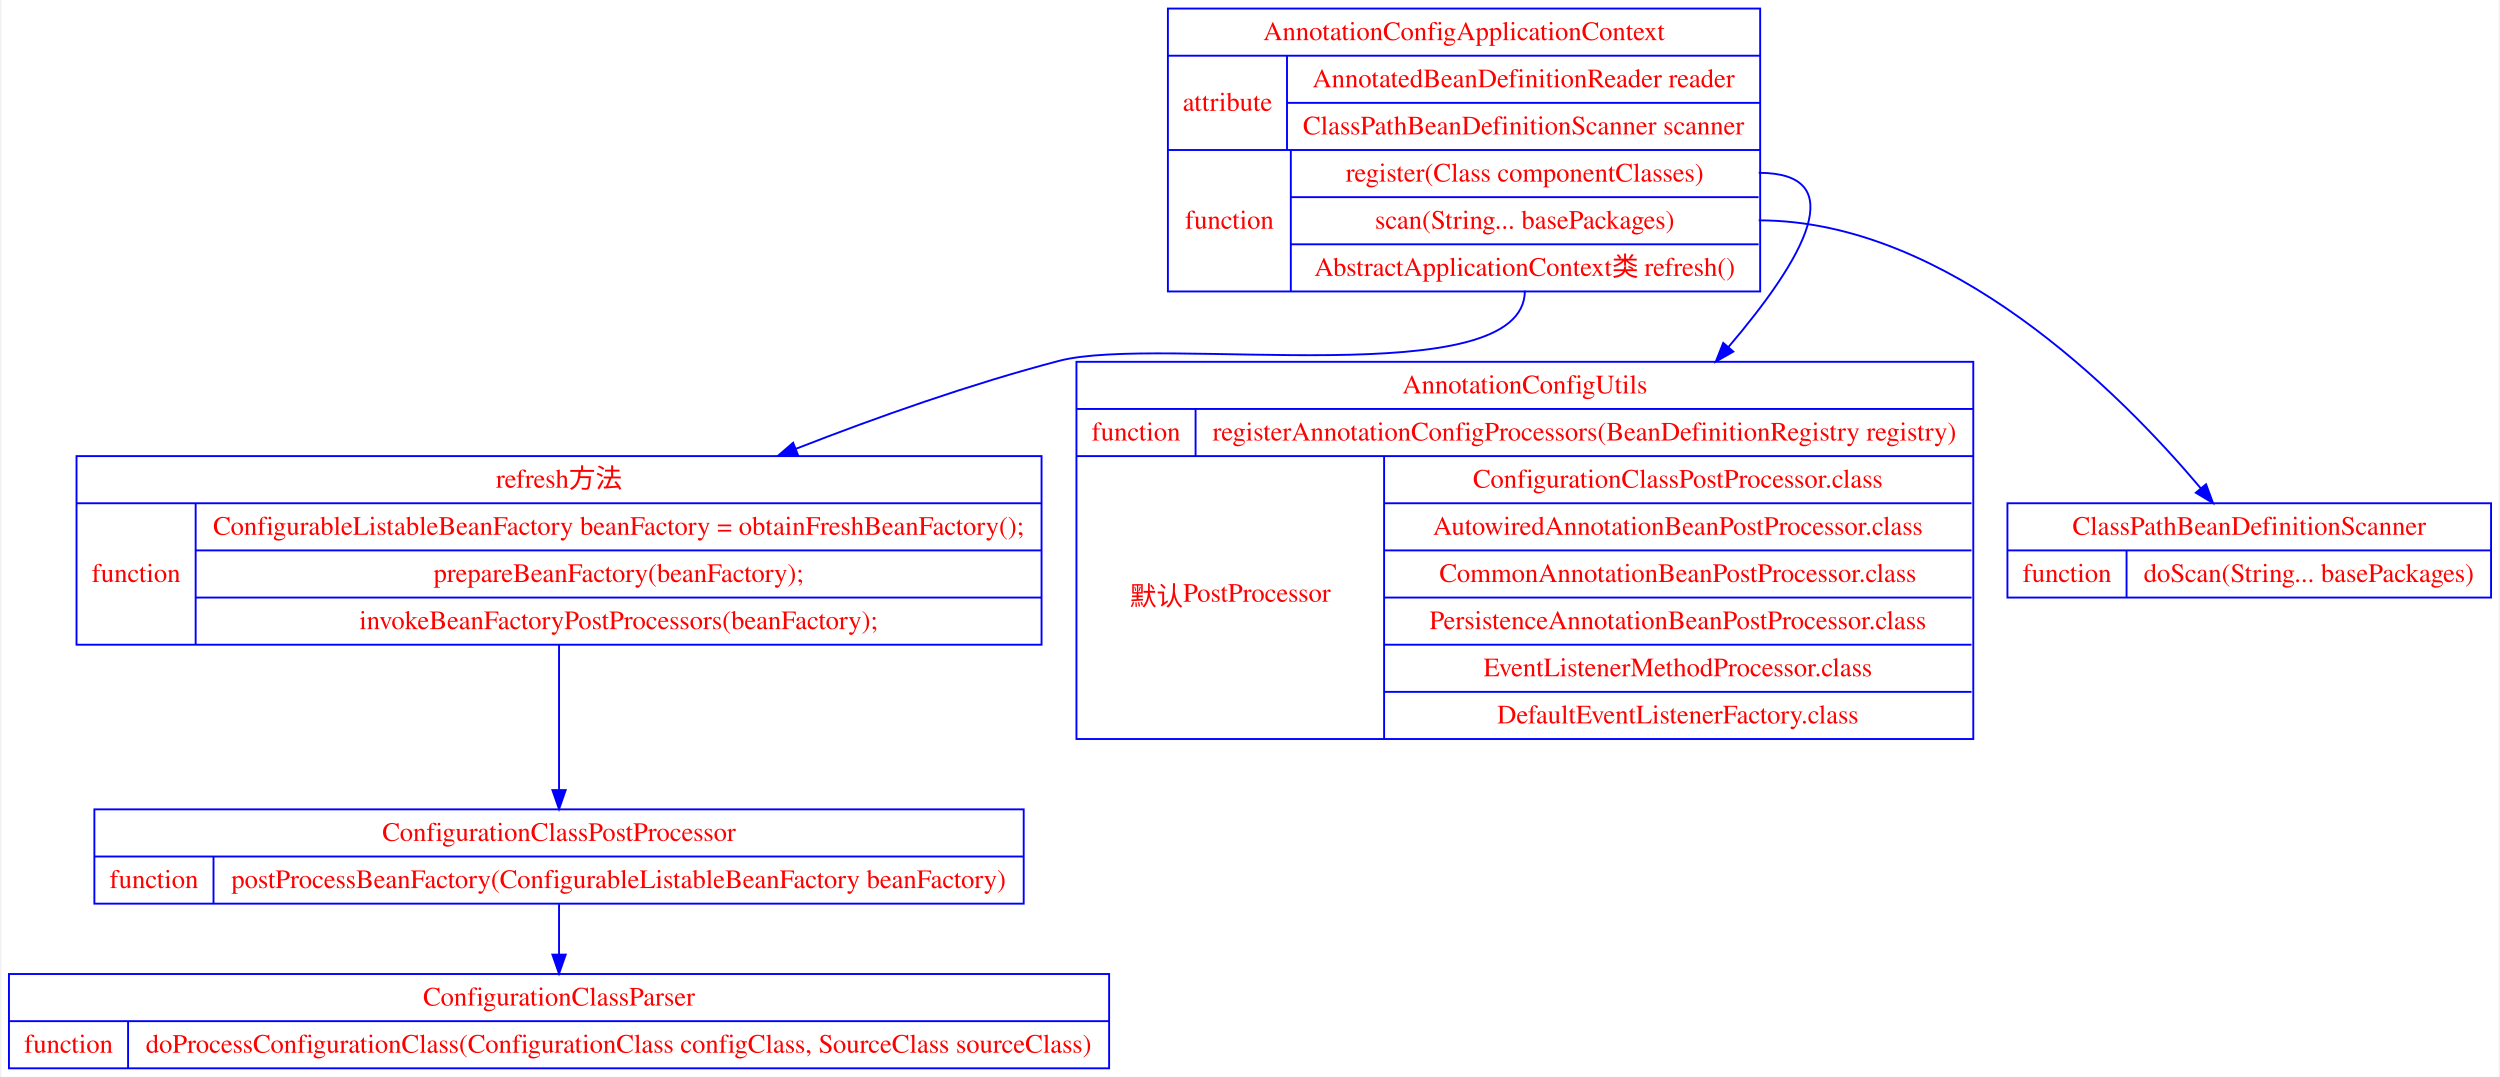
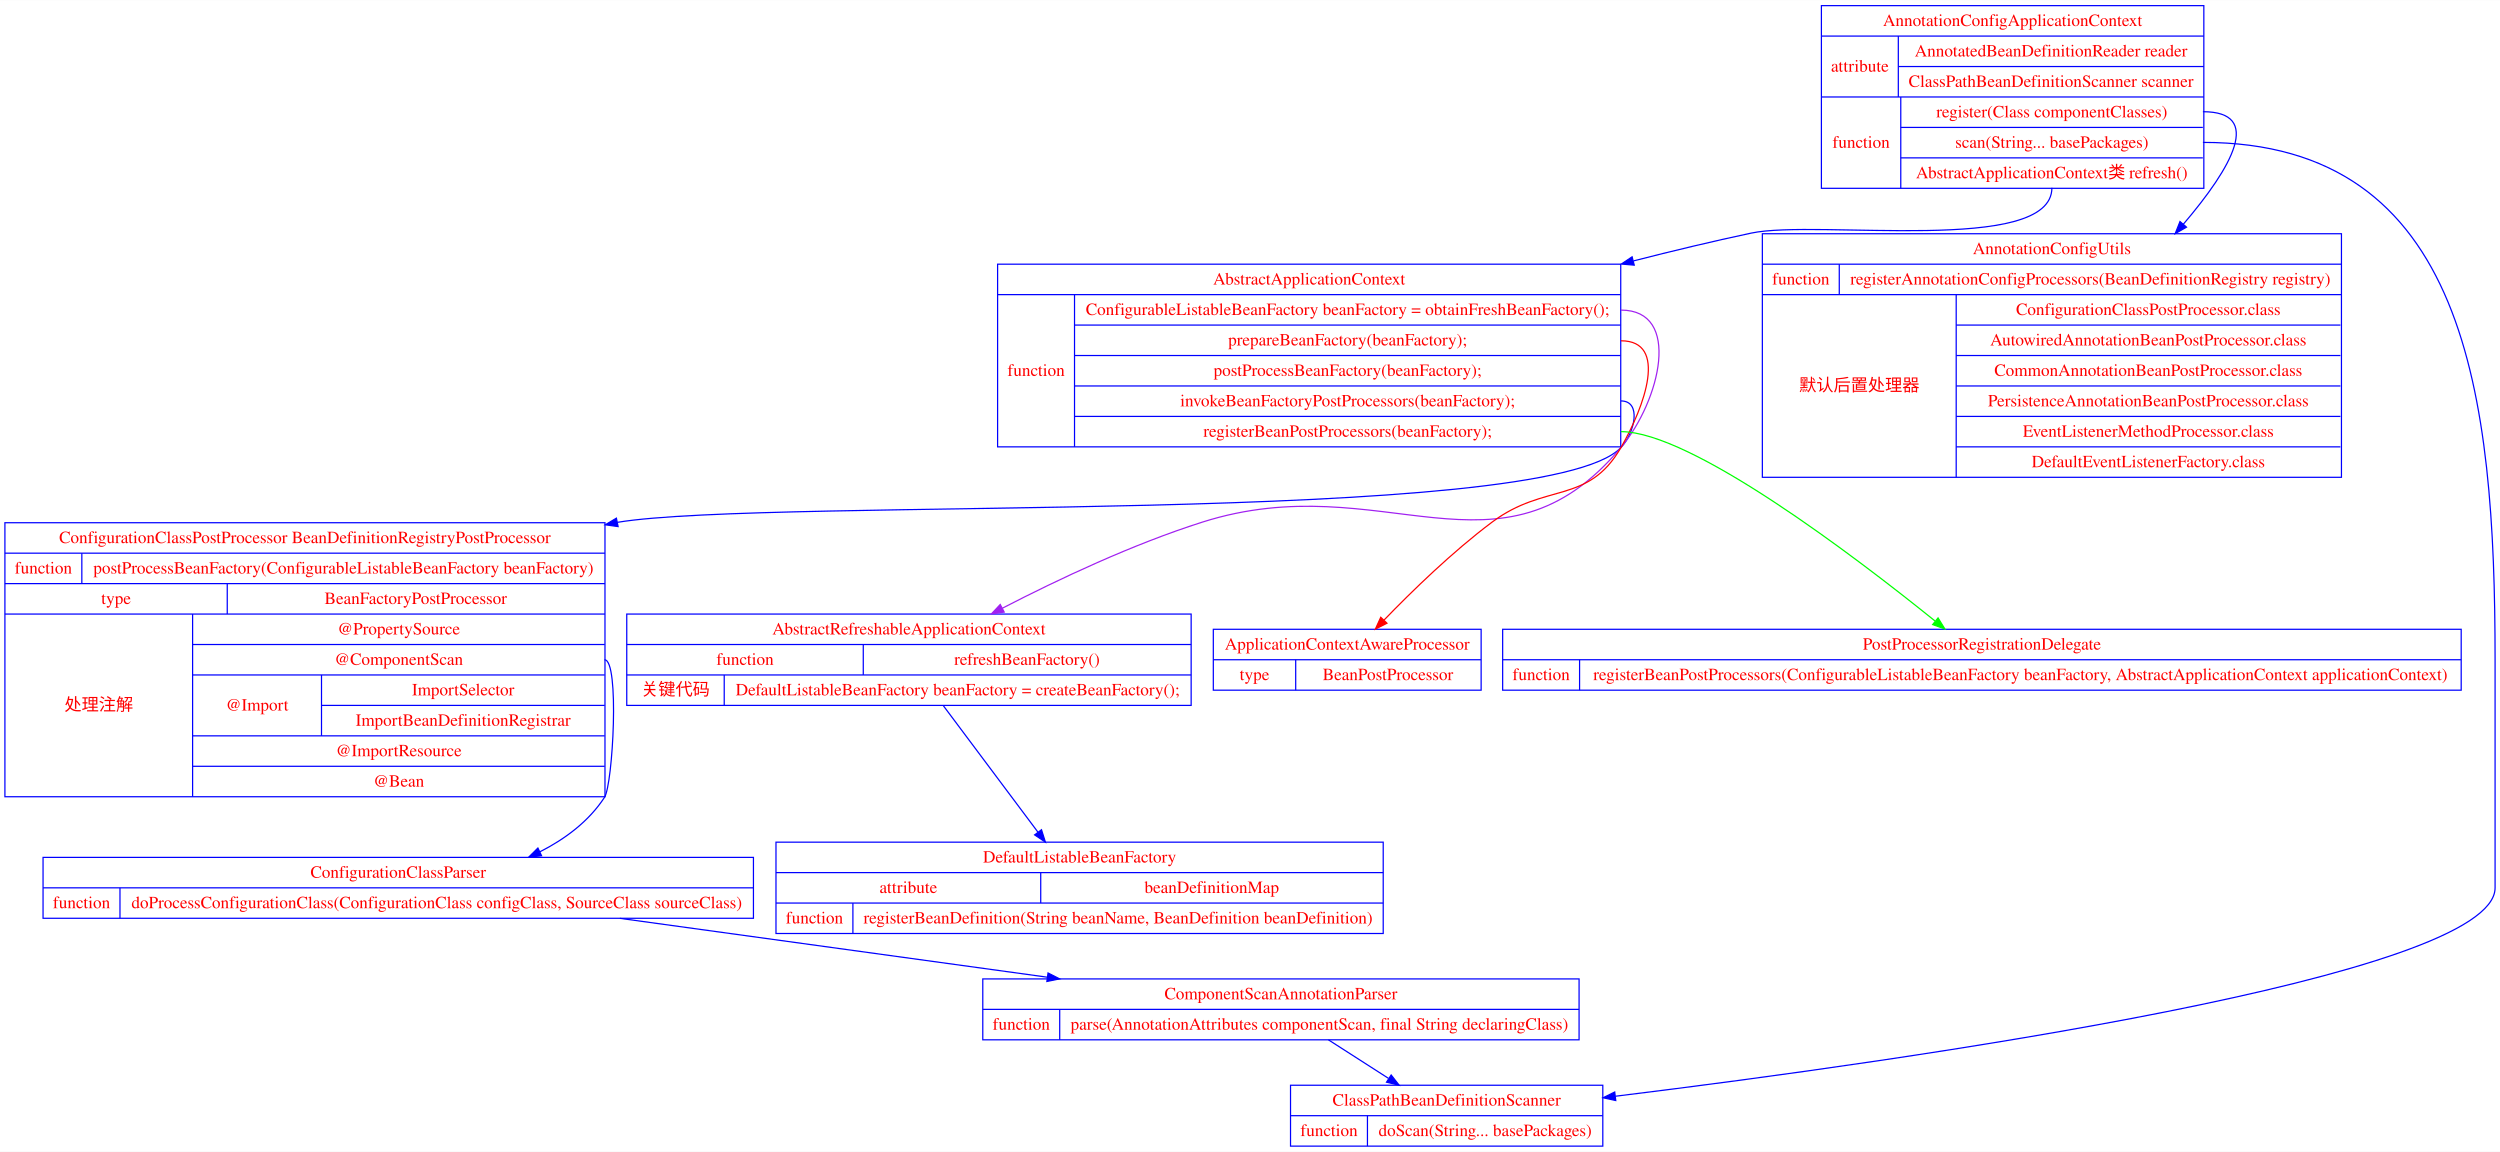
- <svg xmlns="http://www.w3.org/2000/svg" width="1314pt" height="566pt" viewBox="0.00 0.00 1313.51 566.40">
-   <g id="graph0" class="graph" transform="scale(1 1) rotate(0) translate(4 562.4)">
-     <polygon fill="#ffffff" stroke="transparent" points="-4,4 -4,-562.4 1309.514,-562.4 1309.514,4 -4,4" />
+ <svg xmlns="http://www.w3.org/2000/svg" width="2036pt" height="938pt" viewBox="0.00 0.00 2036.40 938.00">
+   <g id="graph0" class="graph" transform="scale(1 1) rotate(0) translate(4 934)">
+     <polygon fill="#ffffff" stroke="transparent" points="-4,4 -4,-934 2032.395,-934 2032.395,4 -4,4" />
    <g id="node1" class="node">
-       <polygon fill="none" stroke="#0000ff" points="609.569,-409.1 609.569,-557.9 921.086,-557.9 921.086,-409.1 609.569,-409.1" />
-       <text text-anchor="middle" x="765.328" y="-541.3" font-family="Times,serif" font-size="14.00" fill="#ff0000">AnnotationConfigApplicationContext</text>
-       <polyline fill="none" stroke="#0000ff" points="609.569,-533.1 921.086,-533.1 " />
-       <text text-anchor="middle" x="640.895" y="-504.1" font-family="Times,serif" font-size="14.00" fill="#ff0000">attribute</text>
-       <polyline fill="none" stroke="#0000ff" points="672.221,-483.5 672.221,-533.1 " />
-       <text text-anchor="middle" x="796.654" y="-516.5" font-family="Times,serif" font-size="14.00" fill="#ff0000">AnnotatedBeanDefinitionReader reader</text>
-       <polyline fill="none" stroke="#0000ff" points="672.221,-508.3 921.086,-508.3 " />
-       <text text-anchor="middle" x="796.654" y="-491.7" font-family="Times,serif" font-size="14.00" fill="#ff0000">ClassPathBeanDefinitionScanner scanner</text>
-       <polyline fill="none" stroke="#0000ff" points="609.569,-483.5 921.086,-483.5 " />
-       <text text-anchor="middle" x="641.897" y="-442.1" font-family="Times,serif" font-size="14.00" fill="#ff0000">function</text>
-       <polyline fill="none" stroke="#0000ff" points="674.226,-409.1 674.226,-483.5 " />
-       <text text-anchor="middle" x="797.24" y="-466.9" font-family="Times,serif" font-size="14.00" fill="#ff0000">register(Class componentClasses)</text>
-       <polyline fill="none" stroke="#0000ff" points="674.226,-458.7 920.255,-458.7 " />
-       <text text-anchor="middle" x="797.24" y="-442.1" font-family="Times,serif" font-size="14.00" fill="#ff0000">scan(String... basePackages)</text>
-       <polyline fill="none" stroke="#0000ff" points="674.226,-433.9 920.255,-433.9 " />
-       <text text-anchor="middle" x="797.24" y="-417.3" font-family="Times,serif" font-size="14.00" fill="#ff0000">AbstractApplicationContext类 refresh()</text>
+       <polygon fill="none" stroke="#0000ff" points="1479.637,-780.7 1479.637,-929.5 1791.154,-929.5 1791.154,-780.7 1479.637,-780.7" />
+       <text text-anchor="middle" x="1635.395" y="-912.9" font-family="Times,serif" font-size="14.00" fill="#ff0000">AnnotationConfigApplicationContext</text>
+       <polyline fill="none" stroke="#0000ff" points="1479.637,-904.7 1791.154,-904.7 " />
+       <text text-anchor="middle" x="1510.963" y="-875.7" font-family="Times,serif" font-size="14.00" fill="#ff0000">attribute</text>
+       <polyline fill="none" stroke="#0000ff" points="1542.289,-855.1 1542.289,-904.7 " />
+       <text text-anchor="middle" x="1666.721" y="-888.1" font-family="Times,serif" font-size="14.00" fill="#ff0000">AnnotatedBeanDefinitionReader reader</text>
+       <polyline fill="none" stroke="#0000ff" points="1542.289,-879.9 1791.154,-879.9 " />
+       <text text-anchor="middle" x="1666.721" y="-863.3" font-family="Times,serif" font-size="14.00" fill="#ff0000">ClassPathBeanDefinitionScanner scanner</text>
+       <polyline fill="none" stroke="#0000ff" points="1479.637,-855.1 1791.154,-855.1 " />
+       <text text-anchor="middle" x="1511.965" y="-813.7" font-family="Times,serif" font-size="14.00" fill="#ff0000">function</text>
+       <polyline fill="none" stroke="#0000ff" points="1544.293,-780.7 1544.293,-855.1 " />
+       <text text-anchor="middle" x="1667.308" y="-838.5" font-family="Times,serif" font-size="14.00" fill="#ff0000">register(Class componentClasses)</text>
+       <polyline fill="none" stroke="#0000ff" points="1544.293,-830.3 1790.323,-830.3 " />
+       <text text-anchor="middle" x="1667.308" y="-813.7" font-family="Times,serif" font-size="14.00" fill="#ff0000">scan(String... basePackages)</text>
+       <polyline fill="none" stroke="#0000ff" points="1544.293,-805.5 1790.323,-805.5 " />
+       <text text-anchor="middle" x="1667.308" y="-788.9" font-family="Times,serif" font-size="14.00" fill="#ff0000">AbstractApplicationContext类 refresh()</text>
    </g>
    <g id="node2" class="node">
-       <polygon fill="none" stroke="#0000ff" points="35.539,-223.3 35.539,-322.5 543.116,-322.5 543.116,-223.3 35.539,-223.3" />
-       <text text-anchor="middle" x="289.328" y="-305.9" font-family="Times,serif" font-size="14.00" fill="#ff0000">refresh方法</text>
-       <polyline fill="none" stroke="#0000ff" points="35.539,-297.7 543.116,-297.7 " />
-       <text text-anchor="middle" x="66.867" y="-256.3" font-family="Times,serif" font-size="14.00" fill="#ff0000">function</text>
-       <polyline fill="none" stroke="#0000ff" points="98.195,-223.3 98.195,-297.7 " />
-       <text text-anchor="middle" x="320.656" y="-281.1" font-family="Times,serif" font-size="14.00" fill="#ff0000">ConfigurableListableBeanFactory beanFactory = obtainFreshBeanFactory();</text>
-       <polyline fill="none" stroke="#0000ff" points="98.195,-272.9 543.116,-272.9 " />
-       <text text-anchor="middle" x="320.656" y="-256.3" font-family="Times,serif" font-size="14.00" fill="#ff0000">prepareBeanFactory(beanFactory);</text>
-       <polyline fill="none" stroke="#0000ff" points="98.195,-248.1 543.116,-248.1 " />
-       <text text-anchor="middle" x="320.656" y="-231.5" font-family="Times,serif" font-size="14.00" fill="#ff0000">invokeBeanFactoryPostProcessors(beanFactory);</text>
+       <polygon fill="none" stroke="#0000ff" points="808.607,-570.1 808.607,-718.9 1316.184,-718.9 1316.184,-570.1 808.607,-570.1" />
+       <text text-anchor="middle" x="1062.395" y="-702.3" font-family="Times,serif" font-size="14.00" fill="#ff0000">AbstractApplicationContext</text>
+       <polyline fill="none" stroke="#0000ff" points="808.607,-694.1 1316.184,-694.1 " />
+       <text text-anchor="middle" x="839.935" y="-627.9" font-family="Times,serif" font-size="14.00" fill="#ff0000">function</text>
+       <polyline fill="none" stroke="#0000ff" points="871.263,-570.1 871.263,-694.1 " />
+       <text text-anchor="middle" x="1093.724" y="-677.5" font-family="Times,serif" font-size="14.00" fill="#ff0000">ConfigurableListableBeanFactory beanFactory = obtainFreshBeanFactory();</text>
+       <polyline fill="none" stroke="#0000ff" points="871.263,-669.3 1316.184,-669.3 " />
+       <text text-anchor="middle" x="1093.724" y="-652.7" font-family="Times,serif" font-size="14.00" fill="#ff0000">prepareBeanFactory(beanFactory);</text>
+       <polyline fill="none" stroke="#0000ff" points="871.263,-644.5 1316.184,-644.5 " />
+       <text text-anchor="middle" x="1093.724" y="-627.9" font-family="Times,serif" font-size="14.00" fill="#ff0000">postProcessBeanFactory(beanFactory);</text>
+       <polyline fill="none" stroke="#0000ff" points="871.263,-619.7 1316.184,-619.7 " />
+       <text text-anchor="middle" x="1093.724" y="-603.1" font-family="Times,serif" font-size="14.00" fill="#ff0000">invokeBeanFactoryPostProcessors(beanFactory);</text>
+       <polyline fill="none" stroke="#0000ff" points="871.263,-594.9 1316.184,-594.9 " />
+       <text text-anchor="middle" x="1093.724" y="-578.3" font-family="Times,serif" font-size="14.00" fill="#ff0000">registerBeanPostProcessors(beanFactory);</text>
    </g>
    <g id="edge3" class="edge">
-       <path fill="none" stroke="#0000ff" d="M797.328,-409.5C797.328,-354.442 605.593,-386.537 552.328,-372.6 506.226,-360.537 457.054,-343.183 413.852,-326.325" />
-       <polygon fill="#0000ff" stroke="#0000ff" points="415.029,-323.027 404.442,-322.624 412.467,-329.541 415.029,-323.027" />
+       <path fill="none" stroke="#0000ff" d="M1667.395,-781.1C1667.395,-726.042 1476.246,-755.668 1422.395,-744.2 1391.21,-737.559 1358.726,-729.791 1326.591,-721.575" />
+       <polygon fill="#0000ff" stroke="#0000ff" points="1327.188,-718.115 1316.631,-719.011 1325.443,-724.894 1327.188,-718.115" />
    </g>
    <g id="node5" class="node">
-       <polygon fill="none" stroke="#0000ff" points="561.472,-173.7 561.472,-372.1 1033.183,-372.1 1033.183,-173.7 561.472,-173.7" />
-       <text text-anchor="middle" x="797.328" y="-355.5" font-family="Times,serif" font-size="14.00" fill="#ff0000">AnnotationConfigUtils</text>
-       <polyline fill="none" stroke="#0000ff" points="561.472,-347.3 1033.183,-347.3 " />
-       <text text-anchor="middle" x="592.801" y="-330.7" font-family="Times,serif" font-size="14.00" fill="#ff0000">function</text>
-       <polyline fill="none" stroke="#0000ff" points="624.129,-322.5 624.129,-347.3 " />
-       <text text-anchor="middle" x="828.656" y="-330.7" font-family="Times,serif" font-size="14.00" fill="#ff0000">registerAnnotationConfigProcessors(BeanDefinitionRegistry registry)</text>
-       <polyline fill="none" stroke="#0000ff" points="561.472,-322.5 1033.183,-322.5 " />
-       <text text-anchor="middle" x="642.381" y="-243.9" font-family="Times,serif" font-size="14.00" fill="#ff0000">默认PostProcessor</text>
-       <polyline fill="none" stroke="#0000ff" points="723.291,-173.7 723.291,-322.5 " />
-       <text text-anchor="middle" x="877.781" y="-305.9" font-family="Times,serif" font-size="14.00" fill="#ff0000">ConfigurationClassPostProcessor.class</text>
-       <polyline fill="none" stroke="#0000ff" points="723.291,-297.7 1032.271,-297.7 " />
-       <text text-anchor="middle" x="877.781" y="-281.1" font-family="Times,serif" font-size="14.00" fill="#ff0000">AutowiredAnnotationBeanPostProcessor.class</text>
-       <polyline fill="none" stroke="#0000ff" points="723.291,-272.9 1032.271,-272.9 " />
-       <text text-anchor="middle" x="877.781" y="-256.3" font-family="Times,serif" font-size="14.00" fill="#ff0000">CommonAnnotationBeanPostProcessor.class</text>
-       <polyline fill="none" stroke="#0000ff" points="723.291,-248.1 1032.271,-248.1 " />
-       <text text-anchor="middle" x="877.781" y="-231.5" font-family="Times,serif" font-size="14.00" fill="#ff0000">PersistenceAnnotationBeanPostProcessor.class</text>
-       <polyline fill="none" stroke="#0000ff" points="723.291,-223.3 1032.271,-223.3 " />
-       <text text-anchor="middle" x="877.781" y="-206.7" font-family="Times,serif" font-size="14.00" fill="#ff0000">EventListenerMethodProcessor.class</text>
-       <polyline fill="none" stroke="#0000ff" points="723.291,-198.5 1032.271,-198.5 " />
-       <text text-anchor="middle" x="877.781" y="-181.9" font-family="Times,serif" font-size="14.00" fill="#ff0000">DefaultEventListenerFactory.class</text>
+       <polygon fill="none" stroke="#0000ff" points="1431.54,-545.3 1431.54,-743.7 1903.251,-743.7 1903.251,-545.3 1431.54,-545.3" />
+       <text text-anchor="middle" x="1667.395" y="-727.1" font-family="Times,serif" font-size="14.00" fill="#ff0000">AnnotationConfigUtils</text>
+       <polyline fill="none" stroke="#0000ff" points="1431.54,-718.9 1903.251,-718.9 " />
+       <text text-anchor="middle" x="1462.868" y="-702.3" font-family="Times,serif" font-size="14.00" fill="#ff0000">function</text>
+       <polyline fill="none" stroke="#0000ff" points="1494.196,-694.1 1494.196,-718.9 " />
+       <text text-anchor="middle" x="1698.724" y="-702.3" font-family="Times,serif" font-size="14.00" fill="#ff0000">registerAnnotationConfigProcessors(BeanDefinitionRegistry registry)</text>
+       <polyline fill="none" stroke="#0000ff" points="1431.54,-694.1 1903.251,-694.1 " />
+       <text text-anchor="middle" x="1510.489" y="-615.5" font-family="Times,serif" font-size="14.00" fill="#ff0000">默认后置处理器</text>
+       <polyline fill="none" stroke="#0000ff" points="1589.438,-545.3 1589.438,-694.1 " />
+       <text text-anchor="middle" x="1745.928" y="-677.5" font-family="Times,serif" font-size="14.00" fill="#ff0000">ConfigurationClassPostProcessor.class</text>
+       <polyline fill="none" stroke="#0000ff" points="1589.438,-669.3 1902.417,-669.3 " />
+       <text text-anchor="middle" x="1745.928" y="-652.7" font-family="Times,serif" font-size="14.00" fill="#ff0000">AutowiredAnnotationBeanPostProcessor.class</text>
+       <polyline fill="none" stroke="#0000ff" points="1589.438,-644.5 1902.417,-644.5 " />
+       <text text-anchor="middle" x="1745.928" y="-627.9" font-family="Times,serif" font-size="14.00" fill="#ff0000">CommonAnnotationBeanPostProcessor.class</text>
+       <polyline fill="none" stroke="#0000ff" points="1589.438,-619.7 1902.417,-619.7 " />
+       <text text-anchor="middle" x="1745.928" y="-603.1" font-family="Times,serif" font-size="14.00" fill="#ff0000">PersistenceAnnotationBeanPostProcessor.class</text>
+       <polyline fill="none" stroke="#0000ff" points="1589.438,-594.9 1902.417,-594.9 " />
+       <text text-anchor="middle" x="1745.928" y="-578.3" font-family="Times,serif" font-size="14.00" fill="#ff0000">EventListenerMethodProcessor.class</text>
+       <polyline fill="none" stroke="#0000ff" points="1589.438,-570.1 1902.417,-570.1 " />
+       <text text-anchor="middle" x="1745.928" y="-553.5" font-family="Times,serif" font-size="14.00" fill="#ff0000">DefaultEventListenerFactory.class</text>
    </g>
    <g id="edge1" class="edge">
-       <path fill="none" stroke="#0000ff" d="M920.328,-471.5C969.604,-471.5 944.399,-426.764 904.314,-379.757" />
-       <polygon fill="#0000ff" stroke="#0000ff" points="906.957,-377.463 897.762,-372.2 901.668,-382.048 906.957,-377.463" />
+       <path fill="none" stroke="#0000ff" d="M1790.395,-843.1C1839.671,-843.1 1814.467,-798.365 1774.381,-751.357" />
+       <polygon fill="#0000ff" stroke="#0000ff" points="1777.025,-749.063 1767.829,-743.8 1771.736,-753.649 1777.025,-749.063" />
    </g>
    <g id="node6" class="node">
-       <polygon fill="none" stroke="#0000ff" points="1051.141,-248.1 1051.141,-297.7 1305.514,-297.7 1305.514,-248.1 1051.141,-248.1" />
-       <text text-anchor="middle" x="1178.328" y="-281.1" font-family="Times,serif" font-size="14.00" fill="#ff0000">ClassPathBeanDefinitionScanner</text>
-       <polyline fill="none" stroke="#0000ff" points="1051.141,-272.9 1305.514,-272.9 " />
-       <text text-anchor="middle" x="1082.469" y="-256.3" font-family="Times,serif" font-size="14.00" fill="#ff0000">function</text>
-       <polyline fill="none" stroke="#0000ff" points="1113.797,-248.1 1113.797,-272.9 " />
-       <text text-anchor="middle" x="1209.656" y="-256.3" font-family="Times,serif" font-size="14.00" fill="#ff0000">doScan(String... basePackages)</text>
+       <polygon fill="none" stroke="#0000ff" points="1047.209,-.5 1047.209,-50.1 1301.582,-50.1 1301.582,-.5 1047.209,-.5" />
+       <text text-anchor="middle" x="1174.395" y="-33.5" font-family="Times,serif" font-size="14.00" fill="#ff0000">ClassPathBeanDefinitionScanner</text>
+       <polyline fill="none" stroke="#0000ff" points="1047.209,-25.3 1301.582,-25.3 " />
+       <text text-anchor="middle" x="1078.537" y="-8.7" font-family="Times,serif" font-size="14.00" fill="#ff0000">function</text>
+       <polyline fill="none" stroke="#0000ff" points="1109.865,-.5 1109.865,-25.3 " />
+       <text text-anchor="middle" x="1205.724" y="-8.7" font-family="Times,serif" font-size="14.00" fill="#ff0000">doScan(String... basePackages)</text>
    </g>
    <g id="edge2" class="edge">
-       <path fill="none" stroke="#0000ff" d="M920.328,-446.5C1020.257,-446.5 1110.559,-355.745 1152.914,-305.473" />
-       <polygon fill="#0000ff" stroke="#0000ff" points="1155.61,-307.706 1159.294,-297.773 1150.219,-303.24 1155.61,-307.706" />
+       <path fill="none" stroke="#0000ff" d="M1790.395,-818.1C2005.491,-818.1 2028.395,-611.795 2028.395,-396.7 2028.395,-396.7 2028.395,-396.7 2028.395,-210.9 2028.395,-138.496 1553.592,-70.877 1312.048,-41.162" />
+       <polygon fill="#0000ff" stroke="#0000ff" points="1312.138,-37.647 1301.786,-39.906 1311.287,-44.595 1312.138,-37.647" />
    </g>
    <g id="node3" class="node">
-       <polygon fill="none" stroke="#0000ff" points="44.932,-87.1 44.932,-136.7 533.723,-136.7 533.723,-87.1 44.932,-87.1" />
-       <text text-anchor="middle" x="289.328" y="-120.1" font-family="Times,serif" font-size="14.00" fill="#ff0000">ConfigurationClassPostProcessor</text>
-       <polyline fill="none" stroke="#0000ff" points="44.932,-111.9 533.723,-111.9 " />
-       <text text-anchor="middle" x="76.26" y="-95.3" font-family="Times,serif" font-size="14.00" fill="#ff0000">function</text>
-       <polyline fill="none" stroke="#0000ff" points="107.589,-87.1 107.589,-111.9 " />
-       <text text-anchor="middle" x="320.656" y="-95.3" font-family="Times,serif" font-size="14.00" fill="#ff0000">postProcessBeanFactory(ConfigurableListableBeanFactory beanFactory)</text>
+       <polygon fill="none" stroke="#0000ff" points="0,-285.1 0,-508.3 488.791,-508.3 488.791,-285.1 0,-285.1" />
+       <text text-anchor="middle" x="244.395" y="-491.7" font-family="Times,serif" font-size="14.00" fill="#ff0000">ConfigurationClassPostProcessor BeanDefinitionRegistryPostProcessor</text>
+       <polyline fill="none" stroke="#0000ff" points="0,-483.5 488.791,-483.5 " />
+       <text text-anchor="middle" x="31.328" y="-466.9" font-family="Times,serif" font-size="14.00" fill="#ff0000">function</text>
+       <polyline fill="none" stroke="#0000ff" points="62.656,-458.7 62.656,-483.5 " />
+       <text text-anchor="middle" x="275.724" y="-466.9" font-family="Times,serif" font-size="14.00" fill="#ff0000">postProcessBeanFactory(ConfigurableListableBeanFactory beanFactory)</text>
+       <polyline fill="none" stroke="#0000ff" points="0,-458.7 488.791,-458.7 " />
+       <text text-anchor="middle" x="90.553" y="-442.1" font-family="Times,serif" font-size="14.00" fill="#ff0000">type</text>
+       <polyline fill="none" stroke="#0000ff" points="181.105,-433.9 181.105,-458.7 " />
+       <text text-anchor="middle" x="334.64" y="-442.1" font-family="Times,serif" font-size="14.00" fill="#ff0000">BeanFactoryPostProcessor</text>
+       <polyline fill="none" stroke="#0000ff" points="0,-433.9 488.791,-433.9 " />
+       <text text-anchor="middle" x="76.445" y="-355.3" font-family="Times,serif" font-size="14.00" fill="#ff0000">处理注解</text>
+       <polyline fill="none" stroke="#0000ff" points="152.889,-285.1 152.889,-433.9 " />
+       <text text-anchor="middle" x="320.749" y="-417.3" font-family="Times,serif" font-size="14.00" fill="#ff0000">@PropertySource</text>
+       <polyline fill="none" stroke="#0000ff" points="152.889,-409.1 488.609,-409.1 " />
+       <text text-anchor="middle" x="320.749" y="-392.5" font-family="Times,serif" font-size="14.00" fill="#ff0000">@ComponentScan</text>
+       <polyline fill="none" stroke="#0000ff" points="152.889,-384.3 488.609,-384.3 " />
+       <text text-anchor="middle" x="205.387" y="-355.3" font-family="Times,serif" font-size="14.00" fill="#ff0000">@Import</text>
+       <polyline fill="none" stroke="#0000ff" points="257.884,-334.7 257.884,-384.3 " />
+       <text text-anchor="middle" x="373.247" y="-367.7" font-family="Times,serif" font-size="14.00" fill="#ff0000">ImportSelector</text>
+       <polyline fill="none" stroke="#0000ff" points="257.884,-359.5 488.609,-359.5 " />
+       <text text-anchor="middle" x="373.247" y="-342.9" font-family="Times,serif" font-size="14.00" fill="#ff0000">ImportBeanDefinitionRegistrar</text>
+       <polyline fill="none" stroke="#0000ff" points="152.889,-334.7 488.609,-334.7 " />
+       <text text-anchor="middle" x="320.749" y="-318.1" font-family="Times,serif" font-size="14.00" fill="#ff0000">@ImportResource</text>
+       <polyline fill="none" stroke="#0000ff" points="152.889,-309.9 488.609,-309.9 " />
+       <text text-anchor="middle" x="320.749" y="-293.3" font-family="Times,serif" font-size="14.00" fill="#ff0000">@Bean</text>
+     </g>
+     <g id="edge6" class="edge">
+       <path fill="none" stroke="#0000ff" d="M1316.395,-607.5C1333.24,-607.5 1327.857,-581.944 1316.395,-569.6 1256.125,-504.69 624.551,-529.412 498.946,-508.623" />
+       <polygon fill="#0000ff" stroke="#0000ff" points="499.48,-505.161 488.985,-506.613 498.095,-512.022 499.48,-505.161" />
+     </g>
+     <g id="node8" class="node">
+       <polygon fill="none" stroke="#0000ff" points="506.53,-359.5 506.53,-433.9 966.261,-433.9 966.261,-359.5 506.53,-359.5" />
+       <text text-anchor="middle" x="736.395" y="-417.3" font-family="Times,serif" font-size="14.00" fill="#ff0000">AbstractRefreshableApplicationContext</text>
+       <polyline fill="none" stroke="#0000ff" points="506.53,-409.1 966.261,-409.1 " />
+       <text text-anchor="middle" x="602.858" y="-392.5" font-family="Times,serif" font-size="14.00" fill="#ff0000">function</text>
+       <polyline fill="none" stroke="#0000ff" points="699.186,-384.3 699.186,-409.1 " />
+       <text text-anchor="middle" x="832.539" y="-392.5" font-family="Times,serif" font-size="14.00" fill="#ff0000">refreshBeanFactory()</text>
+       <polyline fill="none" stroke="#0000ff" points="506.53,-384.3 966.261,-384.3 " />
+       <text text-anchor="middle" x="546.225" y="-367.7" font-family="Times,serif" font-size="14.00" fill="#ff0000">关键代码</text>
+       <polyline fill="none" stroke="#0000ff" points="585.919,-359.5 585.919,-384.3 " />
+       <text text-anchor="middle" x="776.09" y="-367.7" font-family="Times,serif" font-size="14.00" fill="#ff0000">DefaultListableBeanFactory beanFactory = createBeanFactory();</text>
    </g>
    <g id="edge4" class="edge">
-       <path fill="none" stroke="#0000ff" d="M289.328,-223.281C289.328,-198.555 289.328,-169.247 289.328,-146.903" />
-       <polygon fill="#0000ff" stroke="#0000ff" points="292.828,-146.856 289.328,-136.856 285.828,-146.856 292.828,-146.856" />
+       <path fill="none" stroke="#a020f0" d="M1316.395,-681.5C1366.129,-681.5 1348.327,-607.729 1316.395,-569.6 1217.554,-451.576 1122.12,-555.397 975.395,-508.8 918.884,-490.853 858.45,-462.415 812.492,-438.674" />
+       <polygon fill="#a020f0" stroke="#a020f0" points="813.985,-435.506 803.499,-433.993 810.753,-441.715 813.985,-435.506" />
+     </g>
+     <g id="node10" class="node">
+       <polygon fill="none" stroke="#0000ff" points="984.317,-371.9 984.317,-421.5 1202.473,-421.5 1202.473,-371.9 984.317,-371.9" />
+       <text text-anchor="middle" x="1093.395" y="-404.9" font-family="Times,serif" font-size="14.00" fill="#ff0000">ApplicationContextAwareProcessor</text>
+       <polyline fill="none" stroke="#0000ff" points="984.317,-396.7 1202.473,-396.7 " />
+       <text text-anchor="middle" x="1017.87" y="-380.1" font-family="Times,serif" font-size="14.00" fill="#ff0000">type</text>
+       <polyline fill="none" stroke="#0000ff" points="1051.423,-371.9 1051.423,-396.7 " />
+       <text text-anchor="middle" x="1126.575" y="-380.1" font-family="Times,serif" font-size="14.00" fill="#ff0000">BeanPostProcessor</text>
+     </g>
+     <g id="edge5" class="edge">
+       <path fill="none" stroke="#ff0000" d="M1316.395,-656.5C1355.017,-656.5 1335.685,-603.06 1316.395,-569.6 1289.462,-522.882 1254.574,-541.104 1211.395,-508.8 1179.138,-484.667 1146.212,-452.646 1123.366,-429.007" />
+       <polygon fill="#ff0000" stroke="#ff0000" points="1125.762,-426.448 1116.317,-421.648 1120.707,-431.29 1125.762,-426.448" />
+     </g>
+     <g id="node11" class="node">
+       <polygon fill="none" stroke="#0000ff" points="1220.004,-371.9 1220.004,-421.5 2000.787,-421.5 2000.787,-371.9 1220.004,-371.9" />
+       <text text-anchor="middle" x="1610.395" y="-404.9" font-family="Times,serif" font-size="14.00" fill="#ff0000">PostProcessorRegistrationDelegate</text>
+       <polyline fill="none" stroke="#0000ff" points="1220.004,-396.7 2000.787,-396.7 " />
+       <text text-anchor="middle" x="1251.332" y="-380.1" font-family="Times,serif" font-size="14.00" fill="#ff0000">function</text>
+       <polyline fill="none" stroke="#0000ff" points="1282.66,-371.9 1282.66,-396.7 " />
+       <text text-anchor="middle" x="1641.724" y="-380.1" font-family="Times,serif" font-size="14.00" fill="#ff0000">registerBeanPostProcessors(ConfigurableListableBeanFactory beanFactory, AbstractApplicationContext applicationContext)</text>
+     </g>
+     <g id="edge7" class="edge">
+       <path fill="none" stroke="#00ff00" d="M1316.395,-582.5C1373.43,-582.5 1506.397,-481.314 1572.164,-428.286" />
+       <polygon fill="#00ff00" stroke="#00ff00" points="1574.655,-430.772 1580.222,-421.758 1570.249,-425.333 1574.655,-430.772" />
    </g>
    <g id="node4" class="node">
-       <polygon fill="none" stroke="#0000ff" points="0,-.5 0,-50.1 578.655,-50.1 578.655,-.5 0,-.5" />
-       <text text-anchor="middle" x="289.328" y="-33.5" font-family="Times,serif" font-size="14.00" fill="#ff0000">ConfigurationClassParser</text>
-       <polyline fill="none" stroke="#0000ff" points="0,-25.3 578.655,-25.3 " />
-       <text text-anchor="middle" x="31.328" y="-8.7" font-family="Times,serif" font-size="14.00" fill="#ff0000">function</text>
-       <polyline fill="none" stroke="#0000ff" points="62.656,-.5 62.656,-25.3 " />
-       <text text-anchor="middle" x="320.656" y="-8.7" font-family="Times,serif" font-size="14.00" fill="#ff0000">doProcessConfigurationClass(ConfigurationClass configClass, SourceClass sourceClass)</text>
+       <polygon fill="none" stroke="#0000ff" points="31.068,-186.1 31.068,-235.7 609.723,-235.7 609.723,-186.1 31.068,-186.1" />
+       <text text-anchor="middle" x="320.395" y="-219.1" font-family="Times,serif" font-size="14.00" fill="#ff0000">ConfigurationClassParser</text>
+       <polyline fill="none" stroke="#0000ff" points="31.068,-210.9 609.723,-210.9 " />
+       <text text-anchor="middle" x="62.396" y="-194.3" font-family="Times,serif" font-size="14.00" fill="#ff0000">function</text>
+       <polyline fill="none" stroke="#0000ff" points="93.724,-186.1 93.724,-210.9 " />
+       <text text-anchor="middle" x="351.724" y="-194.3" font-family="Times,serif" font-size="14.00" fill="#ff0000">doProcessConfigurationClass(ConfigurationClass configClass, SourceClass sourceClass)</text>
    </g>
-     <g id="edge5" class="edge">
-       <path fill="none" stroke="#0000ff" d="M289.328,-86.852C289.328,-78.594 289.328,-69.252 289.328,-60.386" />
-       <polygon fill="#0000ff" stroke="#0000ff" points="292.828,-60.292 289.328,-50.292 285.828,-60.292 292.828,-60.292" />
+     <g id="edge9" class="edge">
+       <path fill="none" stroke="#0000ff" d="M488.395,-396.7C500.851,-396.7 495.208,-295.027 488.395,-284.6 475.668,-265.119 456.521,-250.754 435.656,-240.173" />
+       <polygon fill="#0000ff" stroke="#0000ff" points="437.155,-237.01 426.622,-235.865 434.143,-243.328 437.155,-237.01" />
+     </g>
+     <g id="node7" class="node">
+       <polygon fill="none" stroke="#0000ff" points="796.539,-87.1 796.539,-136.7 1282.252,-136.7 1282.252,-87.1 796.539,-87.1" />
+       <text text-anchor="middle" x="1039.395" y="-120.1" font-family="Times,serif" font-size="14.00" fill="#ff0000">ComponentScanAnnotationParser</text>
+       <polyline fill="none" stroke="#0000ff" points="796.539,-111.9 1282.252,-111.9 " />
+       <text text-anchor="middle" x="827.867" y="-95.3" font-family="Times,serif" font-size="14.00" fill="#ff0000">function</text>
+       <polyline fill="none" stroke="#0000ff" points="859.195,-87.1 859.195,-111.9 " />
+       <text text-anchor="middle" x="1070.724" y="-95.3" font-family="Times,serif" font-size="14.00" fill="#ff0000">parse(AnnotationAttributes componentScan, final String declaringClass)</text>
+     </g>
+     <g id="edge10" class="edge">
+       <path fill="none" stroke="#0000ff" d="M500.901,-186.046C607.093,-171.424 741.259,-152.951 849.105,-138.101" />
+       <polygon fill="#0000ff" stroke="#0000ff" points="849.698,-141.553 859.127,-136.721 848.743,-134.618 849.698,-141.553" />
+     </g>
+     <g id="edge11" class="edge">
+       <path fill="none" stroke="#0000ff" d="M1078.081,-87.084C1093.333,-77.3 1111.001,-65.966 1127.008,-55.698" />
+       <polygon fill="#0000ff" stroke="#0000ff" points="1129.177,-58.465 1135.704,-50.12 1125.397,-52.573 1129.177,-58.465" />
+     </g>
+     <g id="node9" class="node">
+       <polygon fill="none" stroke="#0000ff" points="628.082,-173.7 628.082,-248.1 1122.709,-248.1 1122.709,-173.7 628.082,-173.7" />
+       <text text-anchor="middle" x="875.395" y="-231.5" font-family="Times,serif" font-size="14.00" fill="#ff0000">DefaultListableBeanFactory</text>
+       <polyline fill="none" stroke="#0000ff" points="628.082,-223.3 1122.709,-223.3 " />
+       <text text-anchor="middle" x="735.908" y="-206.7" font-family="Times,serif" font-size="14.00" fill="#ff0000">attribute</text>
+       <polyline fill="none" stroke="#0000ff" points="843.734,-198.5 843.734,-223.3 " />
+       <text text-anchor="middle" x="983.05" y="-206.7" font-family="Times,serif" font-size="14.00" fill="#ff0000">beanDefinitionMap</text>
+       <polyline fill="none" stroke="#0000ff" points="628.082,-198.5 1122.709,-198.5 " />
+       <text text-anchor="middle" x="659.41" y="-181.9" font-family="Times,serif" font-size="14.00" fill="#ff0000">function</text>
+       <polyline fill="none" stroke="#0000ff" points="690.738,-173.7 690.738,-198.5 " />
+       <text text-anchor="middle" x="906.723" y="-181.9" font-family="Times,serif" font-size="14.00" fill="#ff0000">registerBeanDefinition(String beanName, BeanDefinition beanDefinition)</text>
+     </g>
+     <g id="edge8" class="edge">
+       <path fill="none" stroke="#0000ff" d="M764.524,-359.101C786.735,-329.412 817.808,-287.877 841.409,-256.329" />
+       <polygon fill="#0000ff" stroke="#0000ff" points="844.358,-258.23 847.546,-248.126 838.753,-254.037 844.358,-258.23" />
    </g>
  </g>
</svg>
